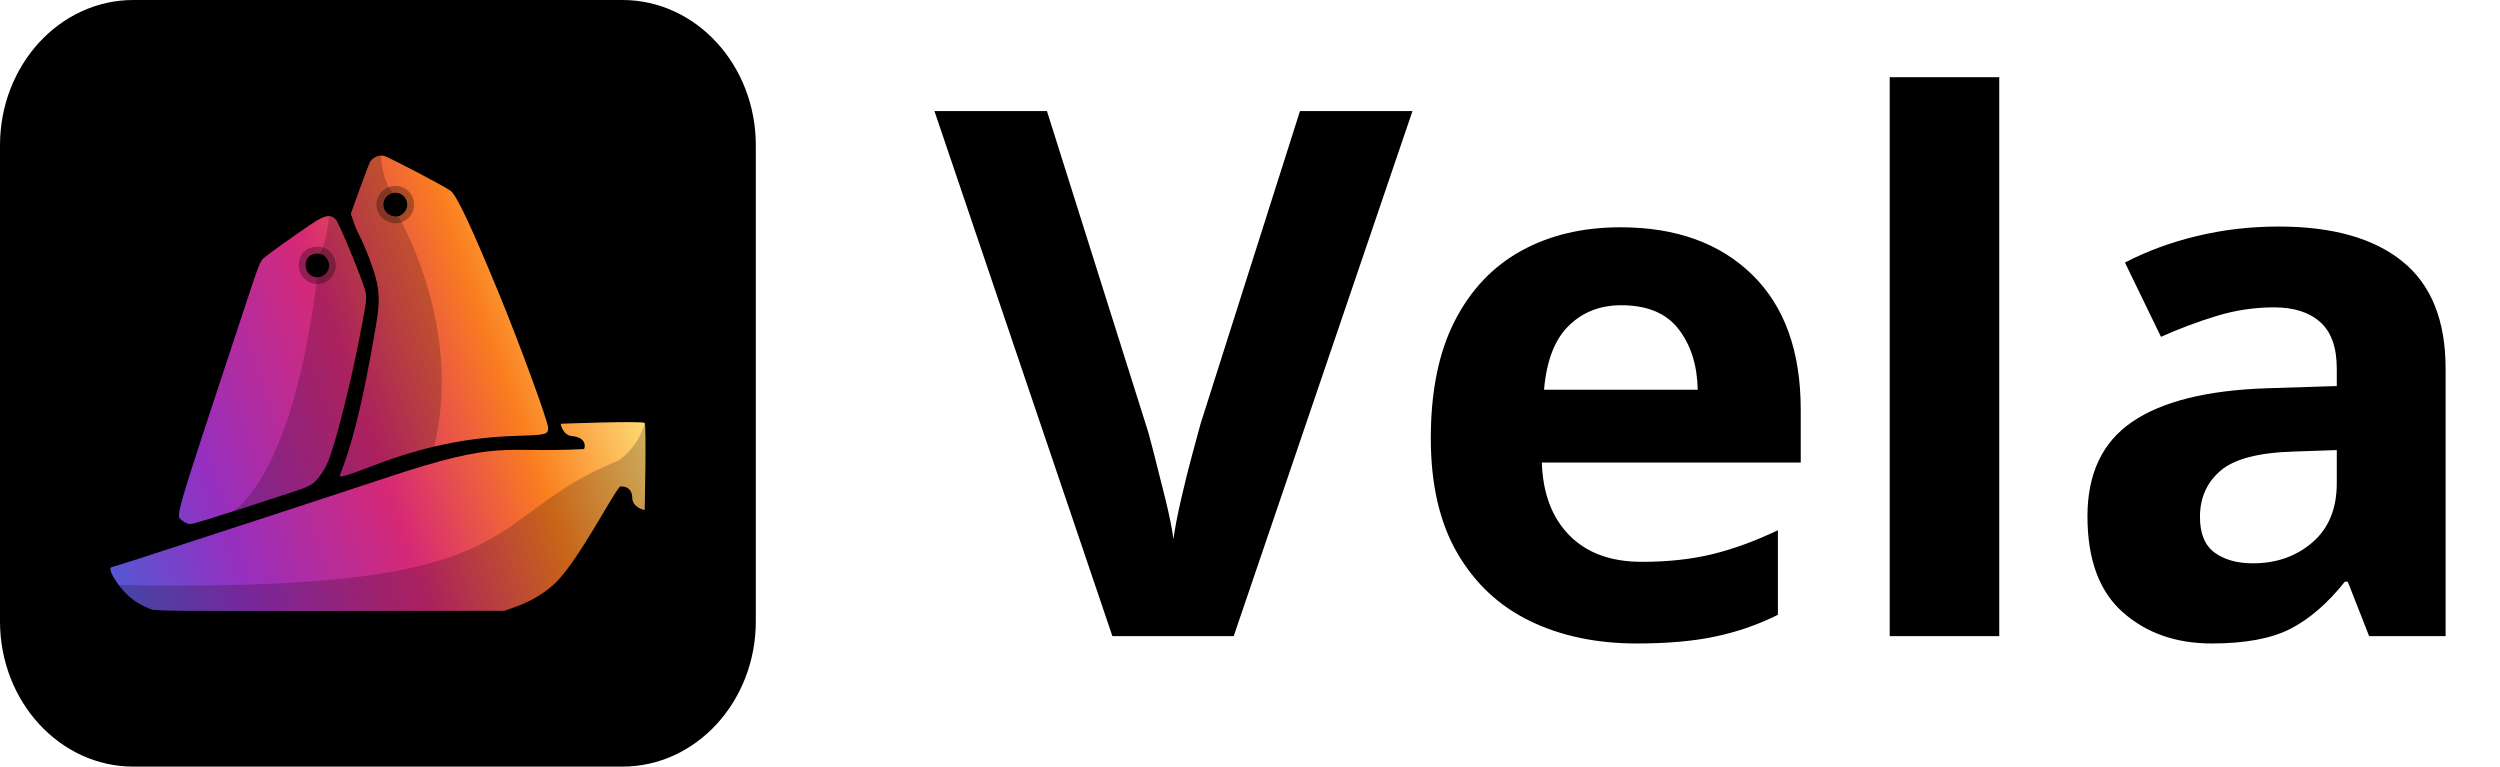
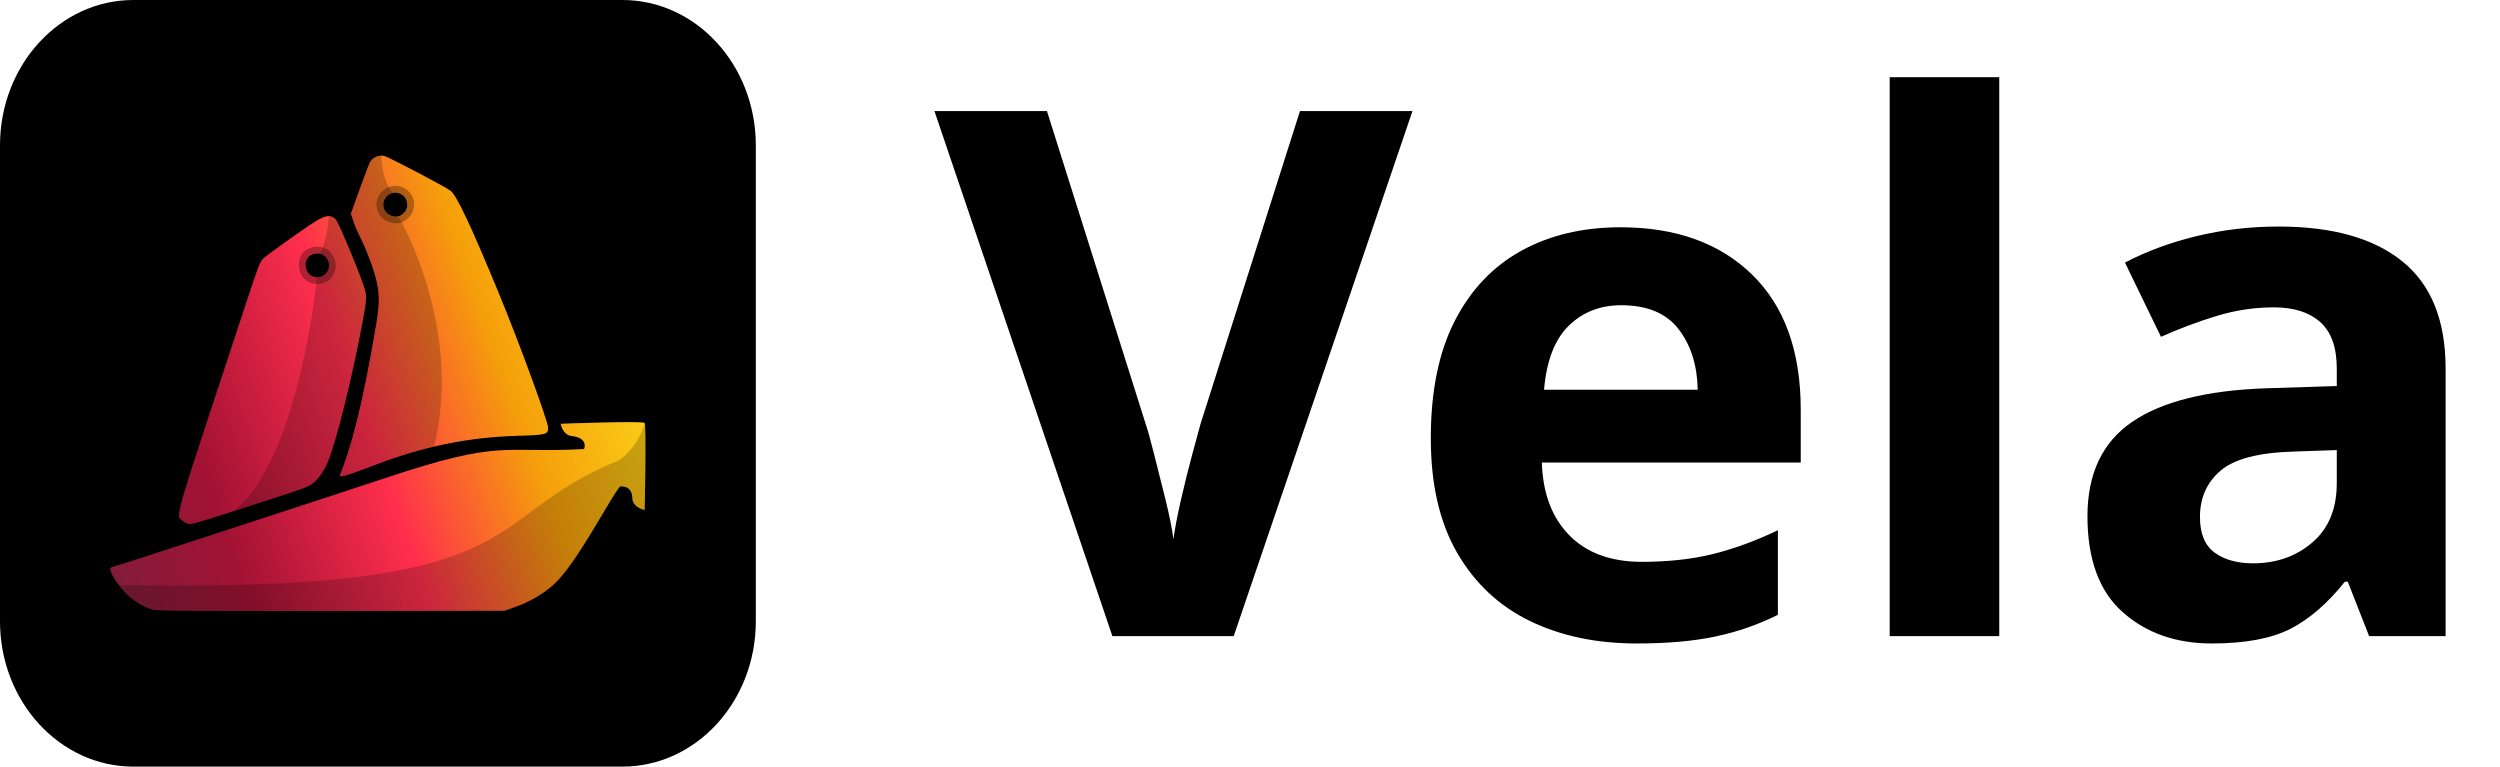
<svg xmlns="http://www.w3.org/2000/svg" xmlns:xlink="http://www.w3.org/1999/xlink" width="477.073mm" height="146.292mm" viewBox="0 0 477.073 146.292" version="1.1" id="svg1" xml:space="preserve">
  <defs id="defs1">
    <linearGradient id="linearGradient152">
-       <stop style="stop-color:#feda75;stop-opacity:1;" offset="0" id="stop149" />
-       <stop style="stop-color:#fa7e1e;stop-opacity:1;" offset="0.208" id="stop150" />
-       <stop style="stop-color:#d62976;stop-opacity:1;" offset="0.466" id="stop151" />
-       <stop style="stop-color:#962fbf;stop-opacity:1;" offset="0.758" id="stop152" />
-       <stop style="stop-color:#4f5bd5;stop-opacity:1;" offset="1" id="stop153" />
+       <stop style="stop-color:#FACC15;stop-opacity:1;" offset="0" id="stop149" />
+       <stop style="stop-color:#F59E0B;stop-opacity:1;" offset="0.208" id="stop150" />
+       <stop style="stop-color:#FF2E4D;stop-opacity:1;" offset="0.466" id="stop151" />
+       <stop style="stop-color:#A31234;stop-opacity:1;" offset="0.758" id="stop152" />
+       <stop style="stop-color:#7F1D3B;stop-opacity:1;" offset="1" id="stop153" />
    </linearGradient>
    <linearGradient xlink:href="#linearGradient152" id="linearGradient226" gradientUnits="userSpaceOnUse" x1="344.508" y1="67.129" x2="242.401" y2="103.017" />
    <linearGradient xlink:href="#linearGradient152" id="linearGradient227" gradientUnits="userSpaceOnUse" x1="344.508" y1="67.129" x2="242.401" y2="103.017" />
    <linearGradient xlink:href="#linearGradient152" id="linearGradient228" gradientUnits="userSpaceOnUse" x1="344.508" y1="67.129" x2="242.401" y2="103.017" />
    <linearGradient xlink:href="#linearGradient152" id="linearGradient229" gradientUnits="userSpaceOnUse" x1="344.508" y1="67.129" x2="242.401" y2="103.017" />
  </defs>
  <g id="layer1" transform="translate(-1043.242,1005.653)">
    <g id="g111">
      <text xml:space="preserve" style="font-size:140.326px;font-family:Serif;-inkscape-font-specification:Serif;letter-spacing:0px;writing-mode:lr-tb;direction:ltr;fill:#000000;fill-opacity:1;fill-rule:nonzero;stroke:none;stroke-width:2.947" x="1221.561" y="-884.266" id="text216">
        <tspan id="tspan216" style="font-style:normal;font-variant:normal;font-weight:600;font-stretch:normal;font-size:140.326px;font-family:'Clash Display';-inkscape-font-specification:'Clash Display Semi-Bold';fill:#000000;fill-opacity:1;stroke:none;stroke-width:2.947" x="1221.561" y="-884.266">Vela</tspan>
      </text>
      <rect style="fill:#000000;fill-opacity:1;fill-rule:nonzero;stroke:none;stroke-width:21.206" id="rect216" width="144.232" height="146.292" x="1043.242" y="-1005.653" rx="25.45" ry="27.74" />
      <g id="g226" transform="translate(418.3959,-1060.392)">
        <path style="fill:#000000" d="m 674.561,157.505 c 0.013,-0.308 0.075,-0.371 0.16,-0.16 0.076,0.191 0.067,0.419 -0.021,0.507 -0.088,0.088 -0.15,-0.068 -0.139,-0.347 z" id="path217" />
        <path style="fill:#000000" d="m 718.725,184.134 c 0,-0.137 0.118,-0.322 0.262,-0.411 0.15,-0.093 0.194,0.013 0.104,0.249 -0.176,0.458 -0.366,0.542 -0.366,0.162 z" id="path218" />
        <g id="g221" style="fill:url(#linearGradient229);fill-opacity:1;fill-rule:nonzero" transform="translate(403.5076,68.32684)">
          <path id="path219" style="fill:url(#linearGradient226);fill-opacity:1;fill-rule:nonzero" d="m 294.073,16.105 c -0.855,0.034 -1.758,0.539 -2.13,1.258 -0.205,0.396 -1.109,2.77 -2.01,5.277 l -1.638,4.558 0.739,2.16 c 0.407,1.188 1.443,2.903 2.458,5.522 2.239,5.776 2.561,7.943 1.652,13.348 -2.754,16.365 -4.885,23.704 -6.932,28.854 -0.21,0.528 0.812,0.303 6.52,-1.887 9.281,-3.562 17.857,-5.327 27.256,-5.612 5.639,-0.171 5.953,-0.253 5.953,-1.546 0,-1.15 -5.466,-16.083 -9.251,-25.275 -5.407,-13.131 -8.21,-19.094 -9.378,-19.951 -1.17,-0.858 -11.787,-6.435 -12.663,-6.651 -0.185,-0.046 -0.38,-0.063 -0.577,-0.055 z m 2.719,7.078 c 1.978,0 3.014,2.367 1.665,3.803 -0.787,0.837 -1.691,0.989 -2.745,0.46 -2.138,-1.071 -1.329,-4.264 1.08,-4.264 z" />
          <path id="path220" style="fill:url(#linearGradient227);fill-opacity:1;fill-rule:nonzero" d="m 284.123,27.646 c -0.84,-0.017 -1.972,0.557 -3.836,1.825 -2.967,2.018 -7.635,5.357 -8.487,6.072 -0.84,0.705 -0.942,0.966 -3.947,10.062 -13.845,41.921 -13.009,39.033 -11.65,40.202 0.392,0.337 0.998,0.612 1.346,0.612 0.674,0 2.822,-0.66 15.212,-4.676 7.695,-2.495 7.821,-2.547 8.967,-3.733 0.639,-0.662 1.547,-2.046 2.018,-3.077 1.544,-3.379 4.806,-16.413 6.75,-26.972 0.8,-4.344 0.842,-4.834 0.525,-6.085 -0.561,-2.209 -4.98,-12.914 -5.606,-13.581 -0.389,-0.415 -0.788,-0.638 -1.292,-0.649 z m -2.198,7.127 c 1.988,0 2.983,2.482 1.564,3.902 -0.448,0.448 -0.943,0.649 -1.599,0.649 -1.324,0 -2.249,-0.955 -2.249,-2.323 0,-1.362 0.888,-2.228 2.285,-2.228 z" />
          <path style="fill:url(#linearGradient228);fill-opacity:1;fill-rule:nonzero" d="m 250.257,102.706 c -1.835,-0.68 -3.253,-1.535 -4.561,-2.752 -1.415,-1.316 -2.964,-3.519 -3.236,-4.604 -0.142,-0.565 -0.057,-0.688 0.582,-0.842 0.83,-0.2 6.476,-2.014 16.094,-5.171 3.493,-1.146 10.993,-3.593 16.669,-5.438 5.675,-1.845 14.248,-4.662 19.05,-6.262 22.431,-7.471 21.811,-4.695 37.912,-5.528 0.125,-0.006 0.833,-2.19 -2.298,-2.483 -1.739,-0.163 -2.175,-2.305 -2.117,-2.351 0.005,-0.004 15.573,-0.583 16.009,-0.147 0.325,0.325 0.021,16.551 -0.011,16.582 -0.038,0.039 -2.313,-0.46 -2.342,-2.244 -0.041,-2.545 -2.322,-2.257 -2.383,-2.187 -1.765,2.026 -8.303,14.8 -12.659,18.706 -1.952,1.75 -4.614,3.304 -7.24,4.226 l -2.117,0.743 -33.205,0.05 c -26.914,0.04 -33.383,-0.016 -34.146,-0.299 z" id="path221" />
        </g>
        <path style="baseline-shift:baseline;display:inline;overflow:visible;opacity:0.3;vector-effect:none;fill:#000000;stroke-width:1.286;enable-background:accumulate;stop-color:#000000" d="m 700.306,90.215 c -1.833,0 -3.144,1.257 -3.512,2.708 -0.368,1.451 0.201,3.173 1.834,3.991 0.766,0.384 1.543,0.547 2.288,0.422 0.746,-0.125 1.423,-0.534 1.999,-1.148 1.044,-1.112 1.18,-2.632 0.653,-3.836 -0.527,-1.203 -1.735,-2.138 -3.263,-2.138 z m 0,1.286 c 1.015,0 1.743,0.586 2.085,1.366 0.342,0.781 0.279,1.704 -0.412,2.439 -0.435,0.463 -0.846,0.689 -1.273,0.761 -0.428,0.072 -0.912,-0.006 -1.502,-0.301 -1.117,-0.56 -1.403,-1.581 -1.163,-2.527 0.24,-0.946 1.001,-1.738 2.266,-1.738 z" id="path222" />
        <path style="baseline-shift:baseline;display:inline;overflow:visible;opacity:0.3;vector-effect:none;fill:#000000;stroke-width:1.281;enable-background:accumulate;stop-color:#000000" d="m 685.443,101.818 c -1.027,0 -1.94,0.327 -2.583,0.954 -0.643,0.627 -0.986,1.531 -0.986,2.543 0,2.042 1.519,3.617 3.524,3.617 0.972,0 1.829,-0.345 2.503,-1.019 2.189,-2.189 0.624,-6.094 -2.458,-6.094 z m 0,1.281 c 2.015,0 2.999,2.455 1.549,3.904 -0.476,0.476 -0.885,0.646 -1.594,0.646 -1.389,0 -2.243,-0.871 -2.243,-2.335 0,-0.733 0.227,-1.26 0.601,-1.624 0.374,-0.364 0.924,-0.591 1.687,-0.591 z" id="path223" />
        <path id="path224" style="opacity:0.2;fill:#000000" d="m 747.867,135.456 c 0,0 -0.82,4.134 -4.869,7.104 -27.569,11.144 -14.652,25.4 -95.5,23.801 0.527,0.697 1.127,1.383 1.706,1.921 1.309,1.216 2.726,2.072 4.561,2.752 0.762,0.283 7.231,0.339 34.146,0.299 l 33.205,-0.05 2.117,-0.743 c 2.626,-0.922 5.288,-2.475 7.24,-4.226 4.356,-3.906 10.895,-16.681 12.659,-18.706 0.061,-0.07 2.342,-0.358 2.383,2.187 0.029,1.769 2.269,2.274 2.341,2.244 l 5.1e-4,-5.2e-4 5.2e-4,-5.2e-4 c 0.032,-0.032 0.335,-16.233 0.012,-16.581 z" />
        <path id="path225" style="opacity:0.2;fill:#000000" d="m 697.581,84.432 c -0.855,0.034 -1.758,0.539 -2.13,1.258 -0.205,0.396 -1.109,2.77 -2.01,5.277 l -1.638,4.558 0.739,2.16 c 0.407,1.188 1.443,2.903 2.458,5.522 2.239,5.776 2.561,7.943 1.652,13.348 -2.754,16.365 -4.885,23.704 -6.932,28.854 -0.21,0.528 0.812,0.304 6.52,-1.887 3.904,-1.498 7.682,-2.678 11.45,-3.564 5.178,-21.411 -5.023,-40.769 -6.817,-43.942 -0.507,0.139 -1.056,0.058 -1.654,-0.242 -1.992,-0.999 -1.425,-3.84 0.611,-4.221 -2.247,-2.491 -2.25,-7.12 -2.25,-7.12 z" />
        <path id="path226" style="opacity:0.2;fill:#000000" d="m 687.631,95.973 c 0,0 -0.352,5.027 -1.81,7.159 1.724,0.297 2.5,2.545 1.176,3.869 -0.448,0.448 -0.943,0.649 -1.599,0.649 -0.017,0 -0.033,-2.1e-4 -0.05,-5.2e-4 -0.46,4.327 -4.157,35.534 -15.954,44.642 1.845,-0.593 4.104,-1.323 6.876,-2.222 7.695,-2.495 7.821,-2.547 8.967,-3.733 0.639,-0.662 1.547,-2.046 2.018,-3.077 1.544,-3.379 4.806,-16.413 6.75,-26.972 0.8,-4.344 0.842,-4.834 0.525,-6.085 -0.561,-2.209 -4.98,-12.914 -5.606,-13.581 -0.389,-0.415 -0.788,-0.638 -1.292,-0.649 z" />
      </g>
    </g>
  </g>
</svg>
